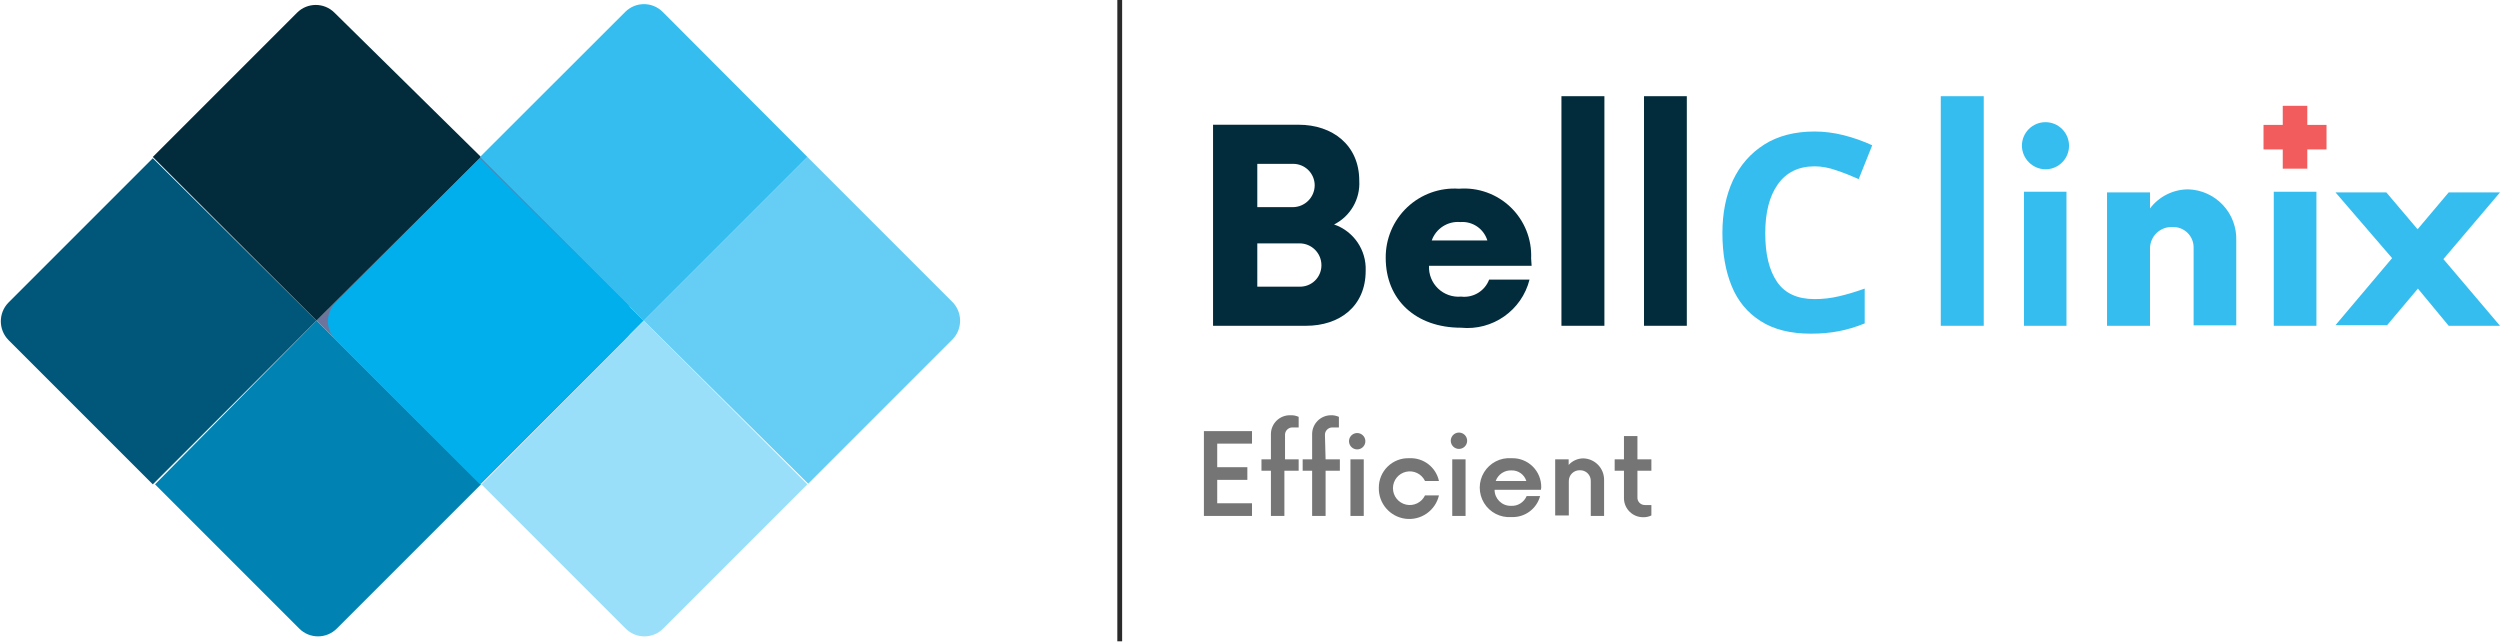
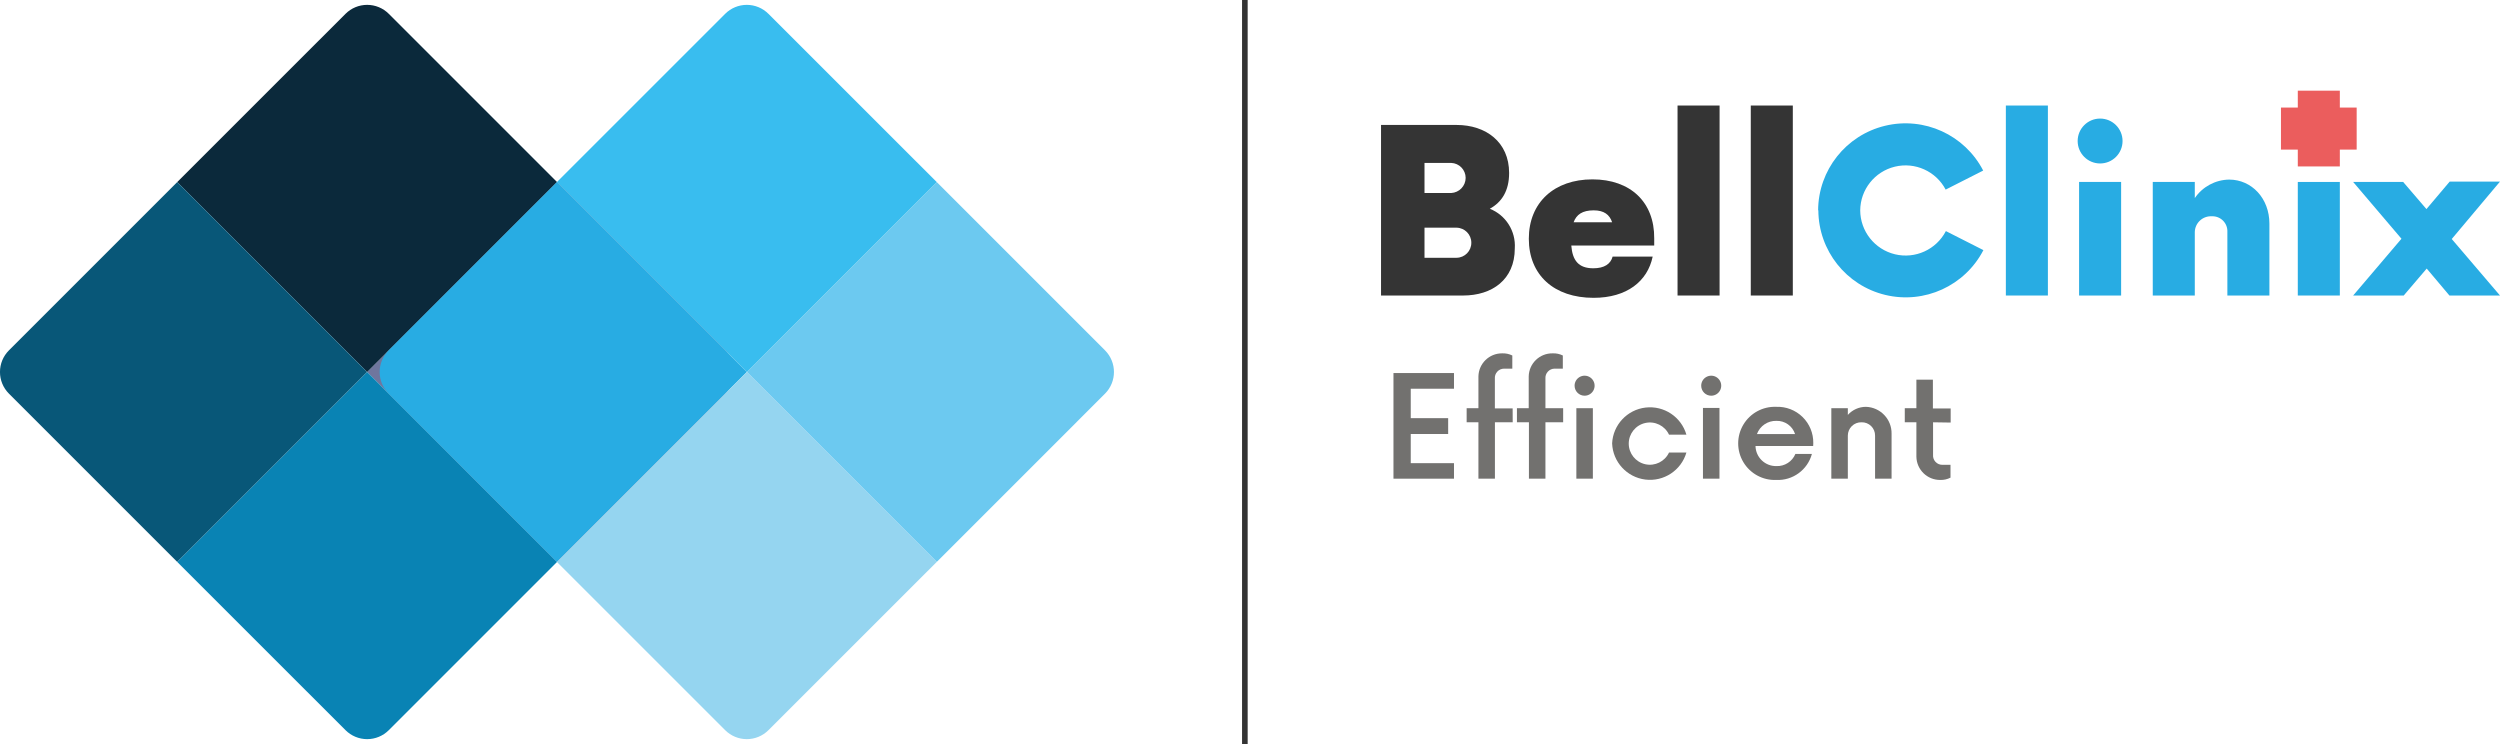
- <svg xmlns="http://www.w3.org/2000/svg" id="Layer_1" data-name="Layer 1" viewBox="0 0 155.93 40">
+ <svg xmlns="http://www.w3.org/2000/svg" id="Layer_1" data-name="Layer 1" viewBox="0 0 454.37 135.22">
  <defs>
-     <style>.cls-1{fill:#6e759d;}.cls-2{fill:#022c3c;}.cls-3{fill:#01577a;}.cls-4{fill:#0082b3;}.cls-5{fill:#66cef5;}.cls-12,.cls-6{fill:#35bdef;}.cls-7{fill:#01afec;}.cls-8{fill:#99dff9;}.cls-9{fill:#2a2a2a;}.cls-10{fill:#f25c5c;}.cls-11{fill:#757575;}.cls-12{font-size:17.17px;font-family:Poppins-Bold, Poppins;font-weight:700;}</style>
+     <style>.cls-1{fill:#6f769e;}.cls-2{fill:#0b293b;}.cls-3{fill:#085778;}.cls-4{fill:#0983b4;}.cls-5{fill:#6cc9f0;}.cls-6{fill:#39bdef;}.cls-7{fill:#28ace3;}.cls-8{fill:#95d5f0;}.cls-9{fill:#343434;}.cls-10{fill:#eb5d5d;}.cls-11{fill:#72716f;}</style>
  </defs>
-   <path class="cls-1" d="M39,21.17l-9,9L19.74,20,30,9.79l9,9A1.65,1.65,0,0,1,39,21.17Z" />
-   <path class="cls-2" d="M30,9.79,19.74,20,9.53,9.79l9-9a1.65,1.65,0,0,1,2.33,0Z" />
-   <path class="cls-3" d="M19.74,20,9.53,30.21l-9-9a1.67,1.67,0,0,1,0-2.34l9-9Z" />
-   <path class="cls-4" d="M30,30.21l-9,9a1.65,1.65,0,0,1-2.33,0l-9-9L19.74,20Z" />
-   <path class="cls-5" d="M59.41,21.17l-9,9L40.15,20,50.36,9.79l9,9A1.67,1.67,0,0,1,59.41,21.17Z" />
-   <path class="cls-6" d="M50.36,9.79,40.15,20,29.94,9.79,39,.74a1.65,1.65,0,0,1,2.33,0Z" />
-   <path class="cls-7" d="M40.15,20,29.94,30.21l-9-9a1.65,1.65,0,0,1,0-2.34l9-9Z" />
-   <path class="cls-8" d="M50.36,30.21l-9,9a1.65,1.65,0,0,1-2.33,0l-9-9L40.15,20Z" />
-   <rect class="cls-9" x="69.69" width="0.3" height="40" />
-   <path class="cls-2" d="M85.18,16.89c0,2.22-1.63,3.43-3.72,3.43h-5.8V7.78H81c2.11,0,3.78,1.27,3.78,3.49A2.86,2.86,0,0,1,83.21,14,2.93,2.93,0,0,1,85.18,16.89Zm-4.54-6.67H78.42v2.7h2.22A1.37,1.37,0,0,0,82,11.56,1.34,1.34,0,0,0,80.64,10.22Zm1.78,6.32a1.36,1.36,0,0,0-1.36-1.36H78.42v2.7h2.64A1.33,1.33,0,0,0,82.42,16.54Z" />
-   <path class="cls-2" d="M95.53,16.58h-6.4a1.84,1.84,0,0,0,2,1.92,1.66,1.66,0,0,0,1.75-1.06H95.4a4,4,0,0,1-4.28,3c-2.8,0-4.69-1.73-4.69-4.35A4.28,4.28,0,0,1,91,11.77a4.18,4.18,0,0,1,4.5,4.35ZM89.3,15h3.47a1.63,1.63,0,0,0-1.69-1.15A1.73,1.73,0,0,0,89.3,15Z" />
-   <path class="cls-2" d="M97.39,6h2.68V20.32H97.39Z" />
-   <path class="cls-2" d="M102.54,6h2.67V20.32h-2.67Z" />
-   <path class="cls-6" d="M121.05,6h2.68V20.32h-2.68Z" />
-   <path class="cls-6" d="M126.11,9.09a1.47,1.47,0,1,1,1.47,1.47A1.49,1.49,0,0,1,126.11,9.09Zm.13,2.87h2.65v8.36h-2.65Z" />
-   <path class="cls-6" d="M139.48,15v5.29h-2.66V15.47a1.27,1.27,0,0,0-1.32-1.31,1.34,1.34,0,0,0-1.4,1.31v4.85h-2.68V12h2.68v1a3,3,0,0,1,2.39-1.19A3.09,3.09,0,0,1,139.48,15Z" />
-   <rect class="cls-6" x="141.82" y="11.96" width="2.66" height="8.36" />
-   <polygon class="cls-10" points="145.11 7.79 145.11 9.32 143.91 9.32 143.91 10.52 142.38 10.52 142.38 9.32 141.18 9.32 141.18 7.79 142.38 7.79 142.38 6.6 143.91 6.6 143.91 7.79 145.11 7.79" />
-   <path class="cls-6" d="M152.4,16.16l3.53,4.16h-3.2L150.81,18l-1.92,2.28h-3.22l3.53-4.18L145.67,12h3.17l1.95,2.3,1.94-2.3h3.2Z" />
-   <path class="cls-11" d="M75.92,27.67v1.47H77.8v.79H75.92v1.46h2.17v.79h-3V26.89h3v.78Z" />
-   <path class="cls-11" d="M81,29.36h-.89v2.82h-.84V29.36h-.59v-.71h.59v-1.6a1.18,1.18,0,0,1,1.2-1.15A1.12,1.12,0,0,1,81,26v.66H80.6a.46.46,0,0,0-.45.5v1.49H81Z" />
-   <path class="cls-11" d="M82.68,28.65h.89v.71h-.89v2.82h-.84V29.36h-.59v-.71h.59v-1.6A1.18,1.18,0,0,1,83,25.9a1.12,1.12,0,0,1,.51.1v.66h-.41a.46.46,0,0,0-.46.5Zm1.46-1.12a.51.51,0,1,1,.51.5A.51.51,0,0,1,84.14,27.53Zm.09,1.12h.83v3.53h-.83Z" />
-   <path class="cls-11" d="M86,30.42a1.83,1.83,0,0,1,1.9-1.84A1.8,1.8,0,0,1,89.75,30h-.87a1.05,1.05,0,1,0,0,.9h.87A1.9,1.9,0,0,1,86,30.42Z" />
-   <path class="cls-11" d="M90.49,27.53A.51.51,0,1,1,91,28,.51.51,0,0,1,90.49,27.53Zm.09,1.12h.83v3.53h-.83Z" />
-   <path class="cls-11" d="M96.11,30.55H93.22a1,1,0,0,0,1,1,1,1,0,0,0,1-.61h.84a1.77,1.77,0,0,1-1.79,1.31,1.84,1.84,0,1,1,0-3.67,1.79,1.79,0,0,1,1.86,1.82ZM93.29,30H95.2a.94.94,0,0,0-.93-.66A1,1,0,0,0,93.29,30Z" />
-   <path class="cls-11" d="M100.05,29.94v2.24h-.83V30a.66.66,0,0,0-.68-.67.67.67,0,0,0-.69.67v2.15H97V28.65h.84V29a1.23,1.23,0,0,1,.91-.41A1.33,1.33,0,0,1,100.05,29.94Z" />
-   <path class="cls-11" d="M102.13,29.36V31a.46.46,0,0,0,.47.5h.4v.65a1.1,1.1,0,0,1-.51.11,1.19,1.19,0,0,1-1.2-1.16V29.36h-.58v-.71h.58V27.2h.84v1.45H103v.71Z" />
-   <text class="cls-12" transform="translate(106.43 20.64)">C</text>
+   <path class="cls-1" d="M131.82,71.55l-30.58,30.58L66.73,67.61l34.51-34.52,30.58,30.58A5.58,5.58,0,0,1,131.82,71.55Z" />
+   <path class="cls-2" d="M101.24,33.09,66.73,67.61,32.21,33.09,62.79,2.52a5.56,5.56,0,0,1,7.88,0Z" />
+   <path class="cls-3" d="M66.73,67.61,32.21,102.13,1.63,71.55a5.57,5.57,0,0,1,0-7.88L32.21,33.09Z" />
+   <path class="cls-4" d="M101.24,102.13,70.67,132.7a5.56,5.56,0,0,1-7.88,0L32.21,102.13,66.73,67.61Z" />
+   <path class="cls-5" d="M200.83,71.55l-30.58,30.58L135.73,67.61l34.52-34.52,30.58,30.58A5.58,5.58,0,0,1,200.83,71.55Z" />
+   <path class="cls-6" d="M170.25,33.09,135.73,67.61,101.21,33.09,131.79,2.52a5.56,5.56,0,0,1,7.88,0Z" />
+   <path class="cls-7" d="M135.73,67.61l-34.52,34.52L70.64,71.55a5.56,5.56,0,0,1,0-7.88l30.57-30.58Z" />
+   <path class="cls-8" d="M170.25,102.13,139.67,132.7a5.56,5.56,0,0,1-7.88,0l-30.58-30.57,34.52-34.52Z" />
+   <rect class="cls-9" x="225.74" width="1.02" height="135.22" />
+   <path class="cls-9" d="M275.31,45.15c0,5.67-4.13,8.56-9.39,8.56H251v-31h13.73c5.32,0,9.55,3.1,9.55,8.73,0,3.25-1.34,5.31-3.51,6.5A7.24,7.24,0,0,1,275.31,45.15ZM263.75,29.61H258.9v5.47h4.85a2.77,2.77,0,0,0,2.63-2.74A2.73,2.73,0,0,0,263.75,29.61Zm3.66,14.5a2.73,2.73,0,0,0-2.68-2.73H258.9v5.47h5.83A2.71,2.71,0,0,0,267.41,44.11Z" />
+   <path class="cls-9" d="M300.65,43.34v1.29H285.58c.21,2.68,1.29,4.13,4,4.13,2,0,3.15-.78,3.51-2.12h7.28c-.93,4.49-4.7,7.49-10.74,7.49-7.18,0-11.77-4.13-11.77-10.74s4.65-10.79,11.56-10.79S300.71,36.73,300.65,43.34ZM286,40.4h7c-.46-1.4-1.49-2.17-3.35-2.17C287.59,38.23,286.51,39,286,40.4Z" />
+   <path class="cls-9" d="M304.89,19.18h7.64V53.71h-7.64Z" />
+   <path class="cls-9" d="M318.2,19.18h7.64V53.71H318.2Z" />
+   <path class="cls-7" d="M330.44,38.23a15.89,15.89,0,0,1,30-7.23l-6.82,3.46a8.24,8.24,0,0,0-15.53,3.77A8.25,8.25,0,0,0,353.66,42l6.82,3.46a15.89,15.89,0,0,1-30-7.23Z" />
+   <path class="cls-7" d="M364.56,19.18h7.64V53.71h-7.64Z" />
+   <path class="cls-7" d="M377.61,25.63a4.08,4.08,0,0,1,8.16,0,4.08,4.08,0,0,1-8.16,0Zm.26,7.44h7.64V53.71h-7.64Z" />
+   <path class="cls-7" d="M412.46,40.65V53.71h-7.64V42.15A2.71,2.71,0,0,0,402,39.31a2.93,2.93,0,0,0-3.1,2.84V53.71h-7.64V33.07h7.64V36a7.7,7.7,0,0,1,6.25-3.36C409.26,32.65,412.46,36.06,412.46,40.65Z" />
+   <path class="cls-7" d="M417.62,33.07h7.64V53.71h-7.64Z" />
+   <polygon class="cls-10" points="428.32 19.55 425.26 19.55 425.26 16.48 417.62 16.48 417.62 19.55 414.56 19.55 414.56 27.19 417.62 27.19 417.62 30.25 425.26 30.25 425.26 27.19 428.32 27.19 428.32 19.55" />
+   <path class="cls-7" d="M445.6,43.44l8.77,10.27h-9.19l-4.13-4.9-4.18,4.9h-9.19l8.78-10.32-8.78-10.32h9.09L441,38l4.23-5h9.14Z" />
+   <path class="cls-11" d="M256.4,70.65V76h6.8v2.88h-6.8v5.3h7.86V87h-11V67.8h11v2.85Z" />
+   <path class="cls-11" d="M274.93,76.75H271.7V87h-3V76.75h-2.14V74.19h2.14V68.41A4.28,4.28,0,0,1,273,64.22a3.85,3.85,0,0,1,1.86.39V67h-1.5a1.68,1.68,0,0,0-1.67,1.82v5.4h3.23Z" />
+   <path class="cls-11" d="M280.88,74.19h3.22v2.56h-3.22V87h-3V76.75H275.7V74.19h2.14V68.41a4.28,4.28,0,0,1,4.35-4.19,3.83,3.83,0,0,1,1.85.39V67h-1.5a1.68,1.68,0,0,0-1.66,1.82Zm5.3-4A1.82,1.82,0,1,1,288,71.92,1.82,1.82,0,0,1,286.18,70.14Zm.32,4h3V87h-3Z" />
+   <path class="cls-11" d="M293,80.58A6.89,6.89,0,0,1,306.5,79h-3.16a3.84,3.84,0,1,0,0,3.25h3.16A6.89,6.89,0,0,1,293,80.58Z" />
+   <path class="cls-11" d="M309.19,70.14A1.82,1.82,0,1,1,311,71.92,1.82,1.82,0,0,1,309.19,70.14Zm.32,4h3V87h-3Z" />
+   <path class="cls-11" d="M329.54,81.06H319.06a3.72,3.72,0,0,0,3.8,3.65,3.58,3.58,0,0,0,3.45-2.21h3a6.41,6.41,0,0,1-6.49,4.73,6.65,6.65,0,1,1,0-13.29,6.49,6.49,0,0,1,6.74,6.58Zm-10.22-2.17h6.93a3.45,3.45,0,0,0-3.39-2.4A3.66,3.66,0,0,0,319.32,78.89Z" />
+   <path class="cls-11" d="M343.79,78.86V87h-3V79.18a2.39,2.39,0,0,0-2.46-2.43,2.42,2.42,0,0,0-2.49,2.43V87h-3V74.19h3v1.22a4.43,4.43,0,0,1,3.29-1.47A4.81,4.81,0,0,1,343.79,78.86Z" />
+   <path class="cls-11" d="M351.33,76.75v5.91a1.68,1.68,0,0,0,1.7,1.82h1.47v2.33a3.8,3.8,0,0,1-1.85.42A4.3,4.3,0,0,1,348.3,83V76.75h-2.11V74.19h2.11V69h3v5.24h3.23v2.56Z" />
</svg>
